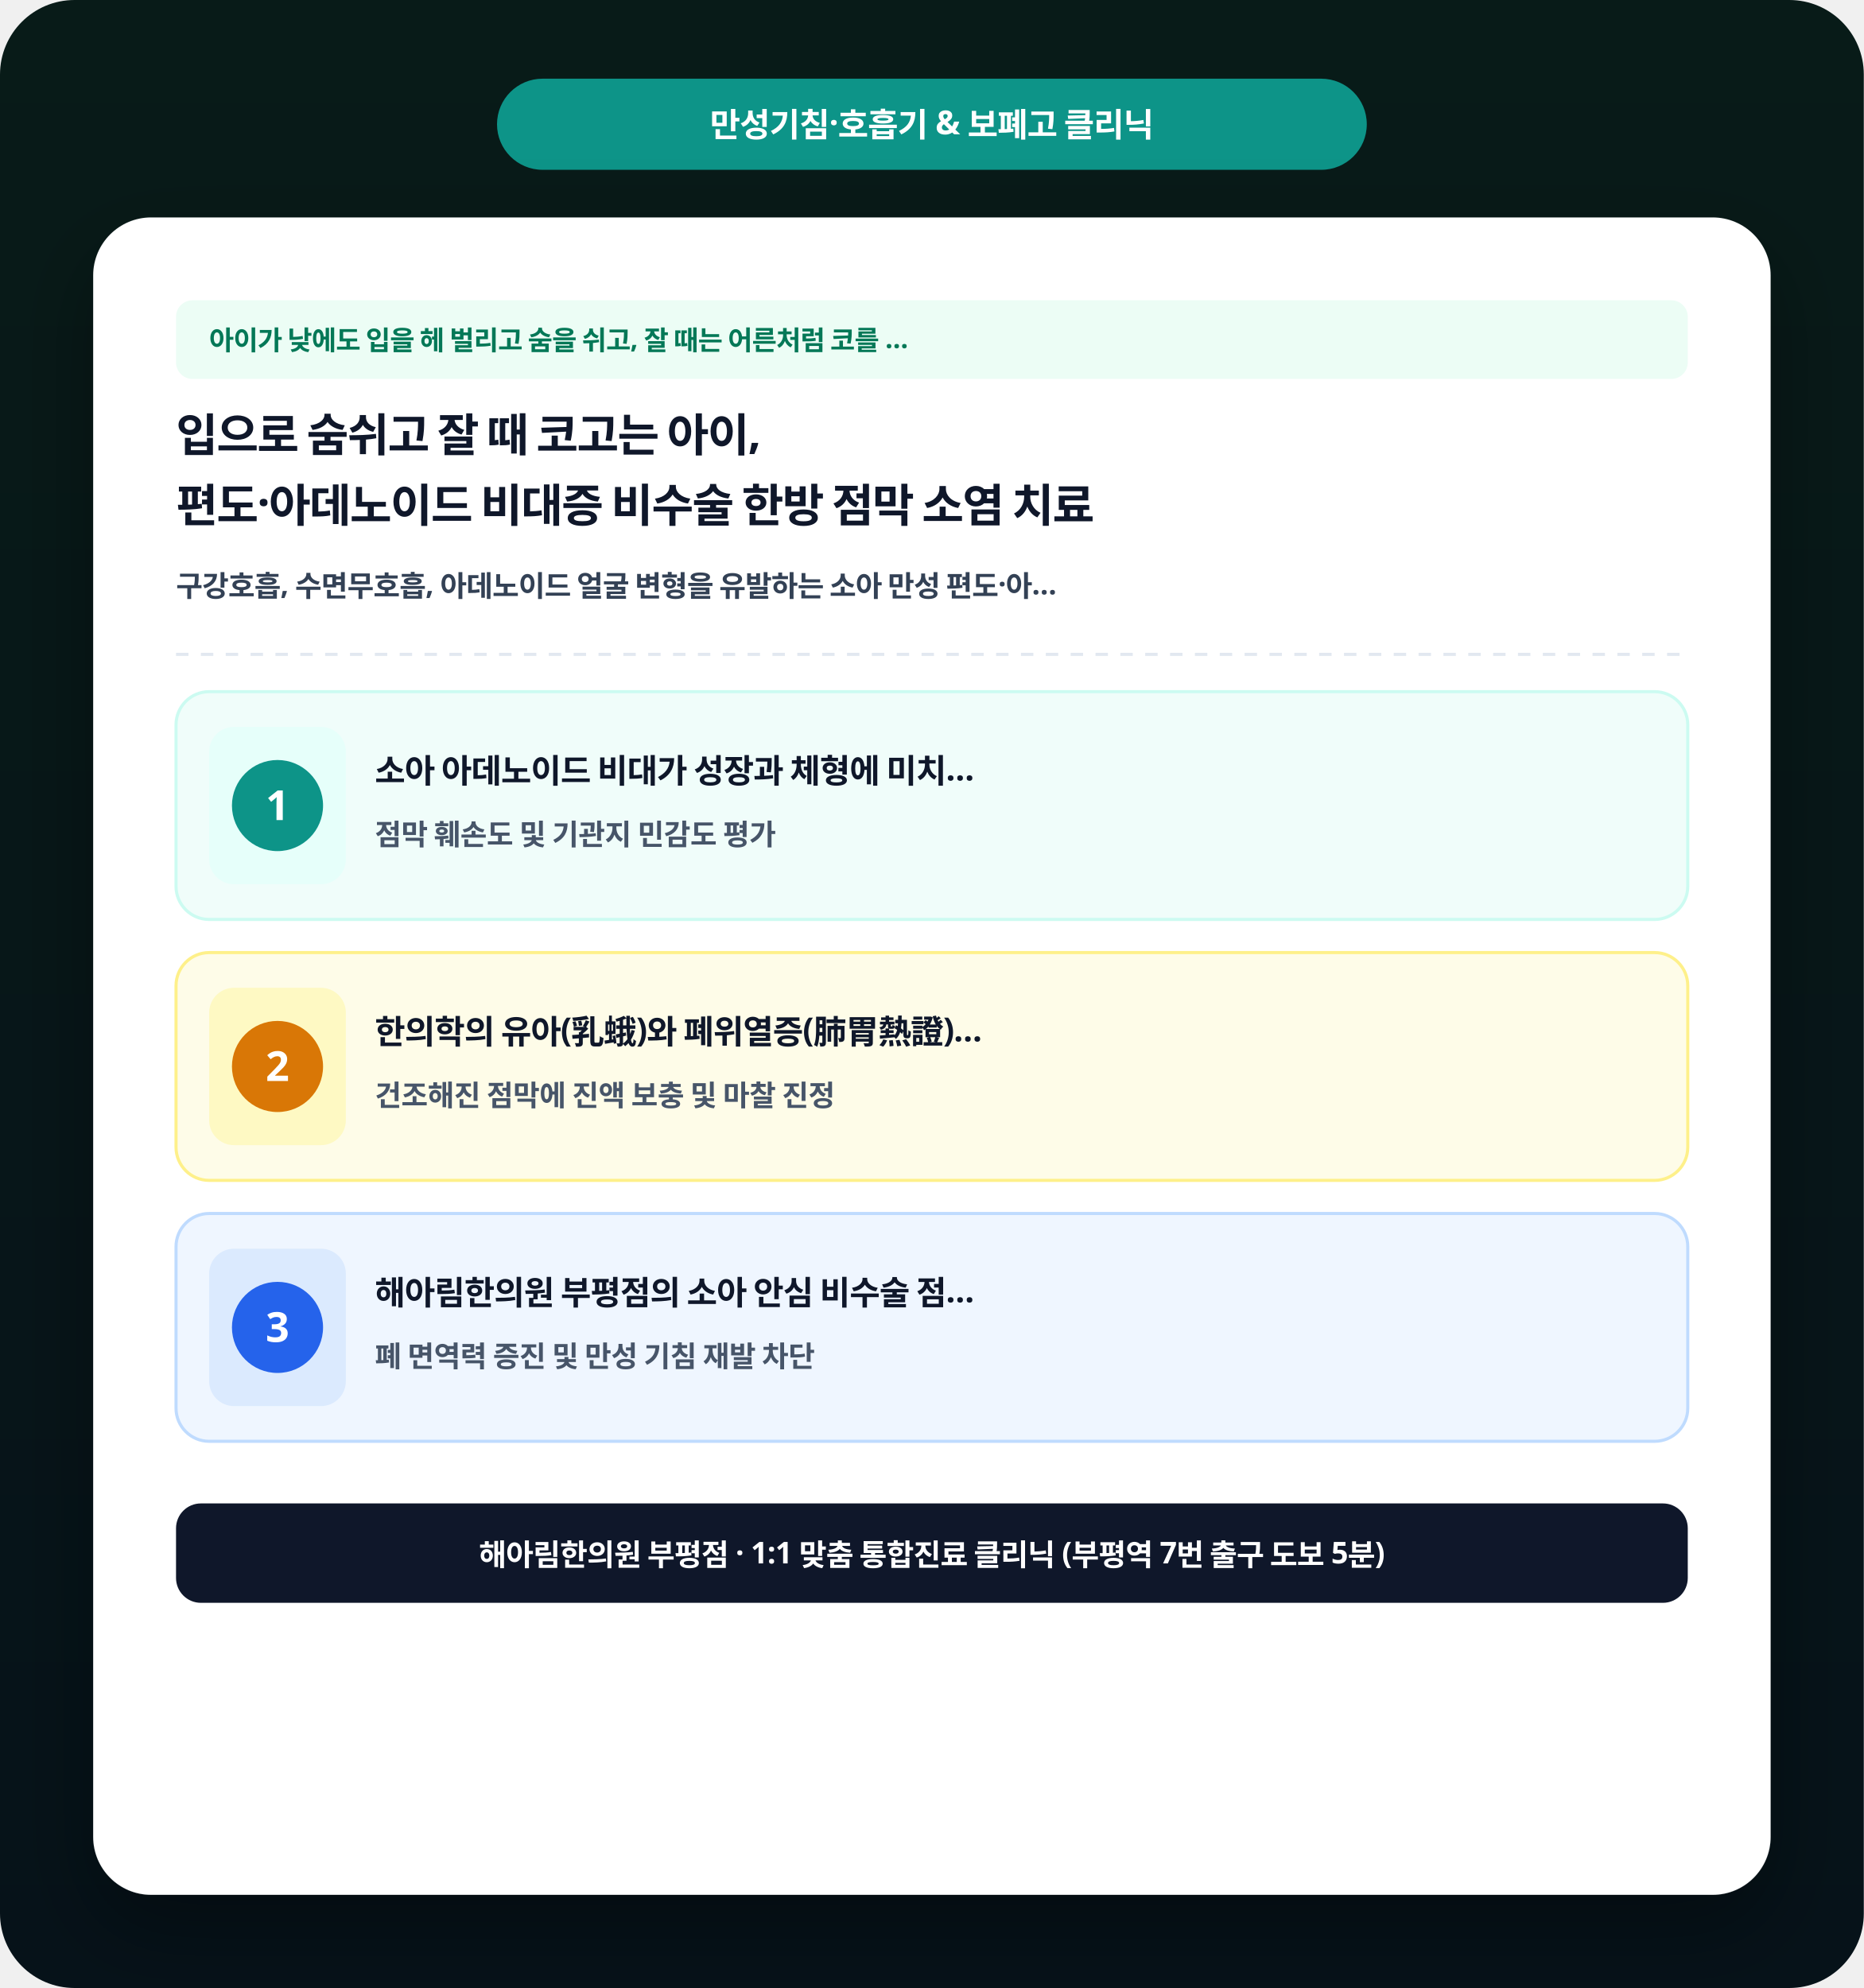
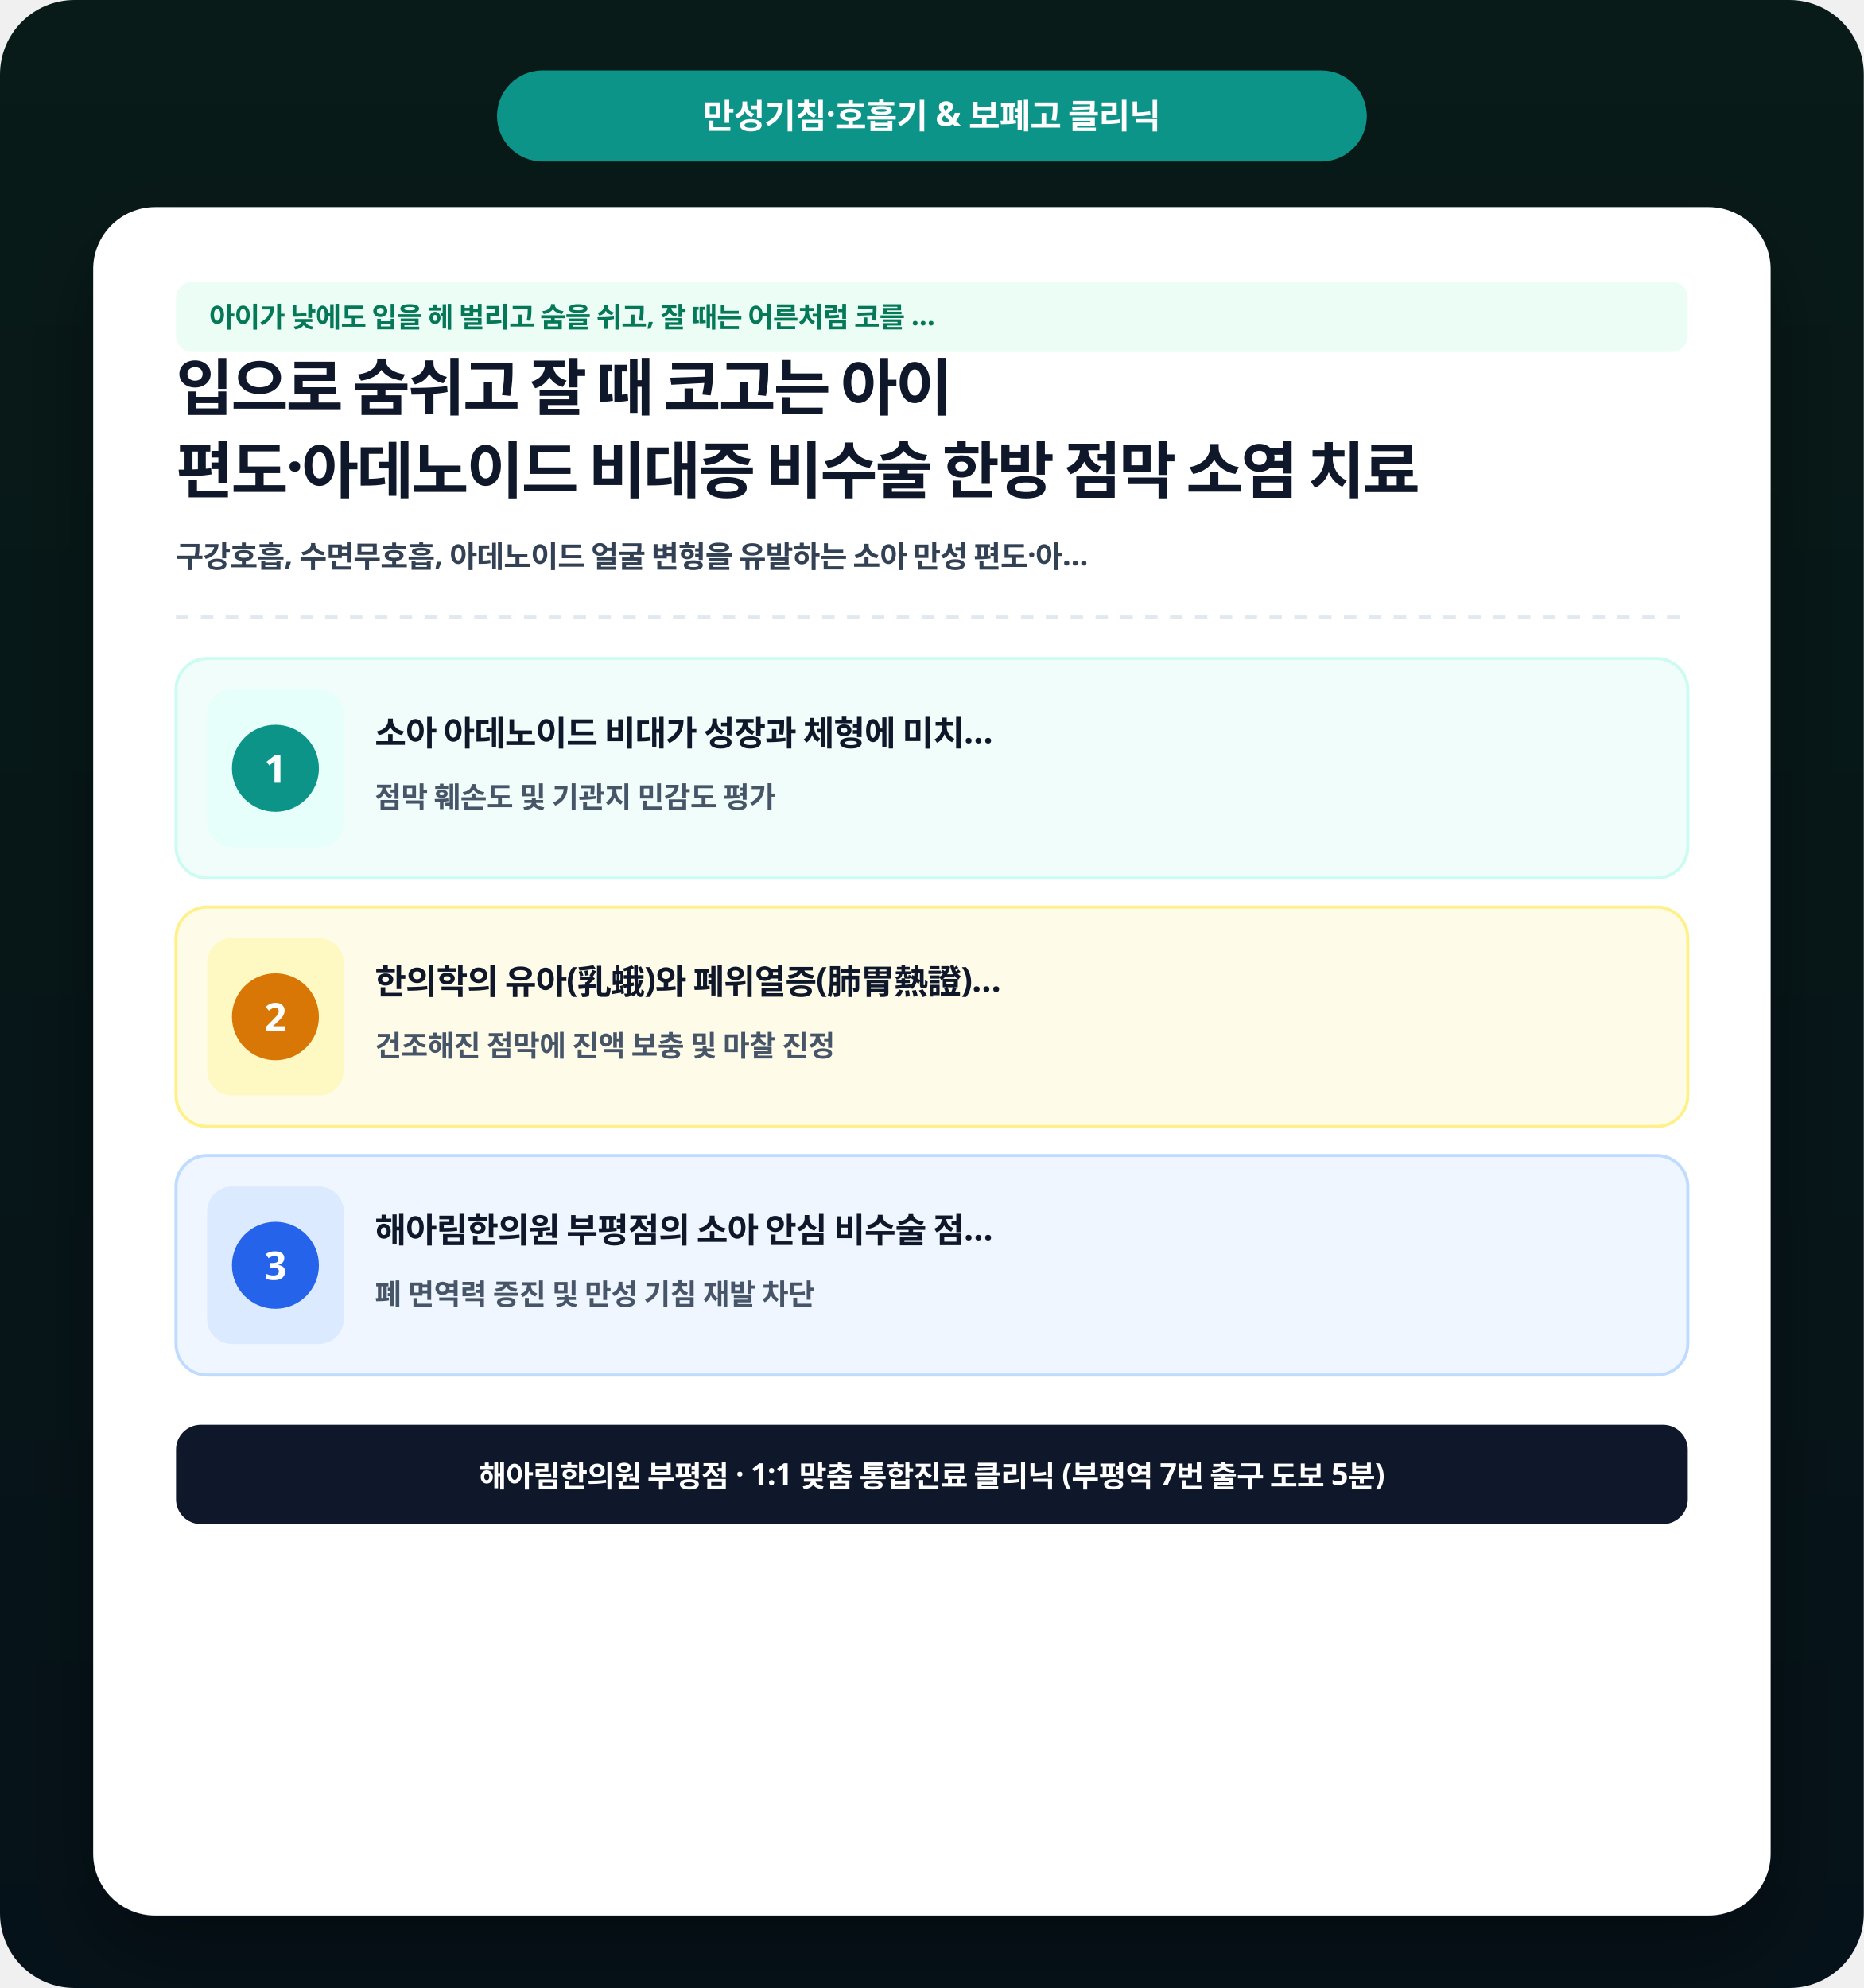
<svg xmlns="http://www.w3.org/2000/svg" width="900" height="960" viewBox="0 0 900 960">
  <defs>
    <linearGradient id="bgGrad" x1="0%" y1="0%" x2="0%" y2="100%">
      <stop offset="0%" stop-color="#081b18" />
      <stop offset="100%" stop-color="#061219" />
    </linearGradient>
    <filter id="cardShadow" x="-10%" y="-10%" width="120%" height="120%">
      <feDropShadow dx="0" dy="16" stdDeviation="20" flood-color="#000000" flood-opacity="0.35" />
    </filter>
  </defs>
  <rect x="0" y="0" width="900" height="960" rx="36" fill="url(#bgGrad)" />
-   <g transform="translate(450, 60)">
+   <g transform="translate(450, 56)">
    <rect x="-210" y="-22" width="420" height="44" rx="22" fill="#0d9488" />
-     <text x="0" y="6" font-size="16" font-weight="900" fill="#ffffff" text-anchor="middle" font-family="Pretendard, 'Malgun Gothic', sans-serif" letter-spacing="-0.02em">
+     <text x="0" y="6" font-size="16.5" font-weight="900" fill="#ffffff" text-anchor="middle" font-family="Pretendard, 'Malgun Gothic', sans-serif" letter-spacing="-0.02em">
      만성기침·호흡기 &amp; 보폐고 클리닉
    </text>
  </g>
  <g filter="url(#cardShadow)">
-     <rect x="45" y="105" width="810" height="810" rx="28" fill="#ffffff" />
+     <rect x="45" y="100" width="810" height="825" rx="30" fill="#ffffff" />
  </g>
-   <g transform="translate(85, 145)">
-     <rect x="0" y="0" width="730" height="38" rx="8" fill="#ecfdf5" />
-     <text x="16" y="24" font-size="13" font-weight="900" fill="#047857" font-family="Pretendard, 'Malgun Gothic', sans-serif" letter-spacing="-0.02em">
+   <g transform="translate(85, 136)">
+     <rect x="0" y="0" width="730" height="34" rx="8" fill="#ecfdf5" />
+     <text x="16" y="22" font-size="13.5" font-weight="900" fill="#047857" font-family="Pretendard, 'Malgun Gothic', sans-serif" letter-spacing="-0.02em">
      아이가 낮에도 입을 헤 벌리고 숨을 쉬고, 잘 때는 어른처럼 코를 …
    </text>
  </g>
  <g>
-     <text x="85" y="218" font-size="22" font-weight="900" fill="#0f172a" font-family="Pretendard, 'Malgun Gothic', sans-serif" letter-spacing="-0.03em">입으로 숨쉬고 잘 때 코고는 아이,</text>
-     <text x="85" y="252" font-size="22" font-weight="900" fill="#0f172a" font-family="Pretendard, 'Malgun Gothic', sans-serif" letter-spacing="-0.03em">편도·아데노이드 비대증 비수술 한방 점막 소염 치료</text>
+     <text x="85" y="198" font-size="30" font-weight="900" fill="#0f172a" font-family="Pretendard, 'Malgun Gothic', sans-serif" letter-spacing="-0.035em">입으로 숨쉬고 잘 때 코고는 아이</text>
+     <text x="85" y="238" font-size="30" font-weight="900" fill="#0f172a" font-family="Pretendard, 'Malgun Gothic', sans-serif" letter-spacing="-0.035em">편도·아데노이드 비대증 비수술 한방 점막 소염 치료</text>
  </g>
  <g>
-     <text x="85" y="288" font-size="14" font-weight="800" fill="#334155" font-family="Pretendard, 'Malgun Gothic', sans-serif" letter-spacing="-0.02em">
+     <text x="85" y="274" font-size="14.5" font-weight="800" fill="#334155" font-family="Pretendard, 'Malgun Gothic', sans-serif" letter-spacing="-0.02em">
      구강호흡, 수면무호흡, 아데노이드 얼굴 변형을 유발하는 소아 만성 편도·아…
    </text>
  </g>
-   <line x1="85" y1="316" x2="815" y2="316" stroke="#e2e8f0" stroke-width="1.5" stroke-dasharray="6,6" />
-   <g transform="translate(85, 334)">
-     <rect x="0" y="0" width="730" height="110" rx="16" fill="#f0fdfa" stroke="#ccfbf1" stroke-width="1.5" />
-     <rect x="16" y="17" width="66" height="76" rx="12" fill="#e6fffa" />
-     <circle cx="49" cy="55" r="22" fill="#0d9488" />
-     <text x="49" y="62" font-size="20" font-weight="900" fill="#ffffff" text-anchor="middle" font-family="Pretendard, 'Malgun Gothic', sans-serif">1</text>
-     <text x="96" y="44" font-size="16" font-weight="900" fill="#0f172a" font-family="Pretendard, 'Malgun Gothic', sans-serif" letter-spacing="-0.02em">
+   <line x1="85" y1="298" x2="815" y2="298" stroke="#e2e8f0" stroke-width="1.5" stroke-dasharray="6,6" />
+   <g transform="translate(85, 318)">
+     <rect x="0" y="0" width="730" height="106" rx="15" fill="#f0fdfa" stroke="#ccfbf1" stroke-width="1.5" />
+     <rect x="15" y="15" width="66" height="76" rx="12" fill="#e6fffa" />
+     <circle cx="48" cy="53" r="21" fill="#0d9488" />
+     <text x="48" y="60" font-size="19" font-weight="900" fill="#ffffff" text-anchor="middle" font-family="Pretendard, 'Malgun Gothic', sans-serif">1</text>
+     <text x="96" y="42" font-size="16.5" font-weight="900" fill="#0f172a" font-family="Pretendard, 'Malgun Gothic', sans-serif" letter-spacing="-0.02em">
      소아 아데노이드 비대가 성장과 체형에 미치…
    </text>
-     <text x="96" y="74" font-size="14" font-weight="600" fill="#475569" font-family="Pretendard, 'Malgun Gothic', sans-serif" letter-spacing="-0.01em">
+     <text x="96" y="72" font-size="14" font-weight="600" fill="#475569" font-family="Pretendard, 'Malgun Gothic', sans-serif" letter-spacing="-0.01em">
      점막 훼손도 및 기관지 민감도 평가
    </text>
  </g>
-   <g transform="translate(85, 460)">
-     <rect x="0" y="0" width="730" height="110" rx="16" fill="#fefce8" stroke="#fef08a" stroke-width="1.5" />
-     <rect x="16" y="17" width="66" height="76" rx="12" fill="#fef9c3" />
-     <circle cx="49" cy="55" r="22" fill="#d97706" />
-     <text x="49" y="62" font-size="20" font-weight="900" fill="#ffffff" text-anchor="middle" font-family="Pretendard, 'Malgun Gothic', sans-serif">2</text>
-     <text x="96" y="44" font-size="16" font-weight="900" fill="#0f172a" font-family="Pretendard, 'Malgun Gothic', sans-serif" letter-spacing="-0.02em">
+   <g transform="translate(85, 438)">
+     <rect x="0" y="0" width="730" height="106" rx="15" fill="#fefce8" stroke="#fef08a" stroke-width="1.5" />
+     <rect x="15" y="15" width="66" height="76" rx="12" fill="#fef9c3" />
+     <circle cx="48" cy="53" r="21" fill="#d97706" />
+     <text x="48" y="60" font-size="19" font-weight="900" fill="#ffffff" text-anchor="middle" font-family="Pretendard, 'Malgun Gothic', sans-serif">2</text>
+     <text x="96" y="42" font-size="16.5" font-weight="900" fill="#0f172a" font-family="Pretendard, 'Malgun Gothic', sans-serif" letter-spacing="-0.02em">
      한의학의 유아(乳蛾)와 폐위열증(肺胃熱證)…
    </text>
-     <text x="96" y="74" font-size="14" font-weight="600" fill="#475569" font-family="Pretendard, 'Malgun Gothic', sans-serif" letter-spacing="-0.01em">
+     <text x="96" y="72" font-size="14" font-weight="600" fill="#475569" font-family="Pretendard, 'Malgun Gothic', sans-serif" letter-spacing="-0.01em">
      건조해진 점막에 진액 보충 및 마찰 진정
    </text>
  </g>
-   <g transform="translate(85, 586)">
-     <rect x="0" y="0" width="730" height="110" rx="16" fill="#eff6ff" stroke="#bfdbfe" stroke-width="1.5" />
-     <rect x="16" y="17" width="66" height="76" rx="12" fill="#dbeafe" />
-     <circle cx="49" cy="55" r="22" fill="#2563eb" />
-     <text x="49" y="62" font-size="20" font-weight="900" fill="#ffffff" text-anchor="middle" font-family="Pretendard, 'Malgun Gothic', sans-serif">3</text>
-     <text x="96" y="44" font-size="16" font-weight="900" fill="#0f172a" font-family="Pretendard, 'Malgun Gothic', sans-serif" letter-spacing="-0.02em">
+   <g transform="translate(85, 558)">
+     <rect x="0" y="0" width="730" height="106" rx="15" fill="#eff6ff" stroke="#bfdbfe" stroke-width="1.5" />
+     <rect x="15" y="15" width="66" height="76" rx="12" fill="#dbeafe" />
+     <circle cx="48" cy="53" r="21" fill="#2563eb" />
+     <text x="48" y="60" font-size="19" font-weight="900" fill="#ffffff" text-anchor="middle" font-family="Pretendard, 'Malgun Gothic', sans-serif">3</text>
+     <text x="96" y="42" font-size="16.5" font-weight="900" fill="#0f172a" font-family="Pretendard, 'Malgun Gothic', sans-serif" letter-spacing="-0.02em">
      해아림한의원 부평점의 소아 안심 비수술 점…
    </text>
-     <text x="96" y="74" font-size="14" font-weight="600" fill="#475569" font-family="Pretendard, 'Malgun Gothic', sans-serif" letter-spacing="-0.01em">
+     <text x="96" y="72" font-size="14" font-weight="600" fill="#475569" font-family="Pretendard, 'Malgun Gothic', sans-serif" letter-spacing="-0.01em">
      폐 면역력 증진 및 만성 기침 재발 차단
    </text>
  </g>
-   <g transform="translate(85, 726)">
+   <g transform="translate(85, 688)">
    <rect x="0" y="0" width="730" height="48" rx="12" fill="#0f172a" />
    <text x="365" y="30" font-size="14.5" font-weight="800" fill="#ffffff" text-anchor="middle" font-family="Pretendard, 'Malgun Gothic', sans-serif" letter-spacing="-0.02em">
      해아림한의원 부평점 · 1:1 맞춤 통합진료 클리닉 (부평역 7번 출구 도보 5분)
    </text>
  </g>
</svg>
